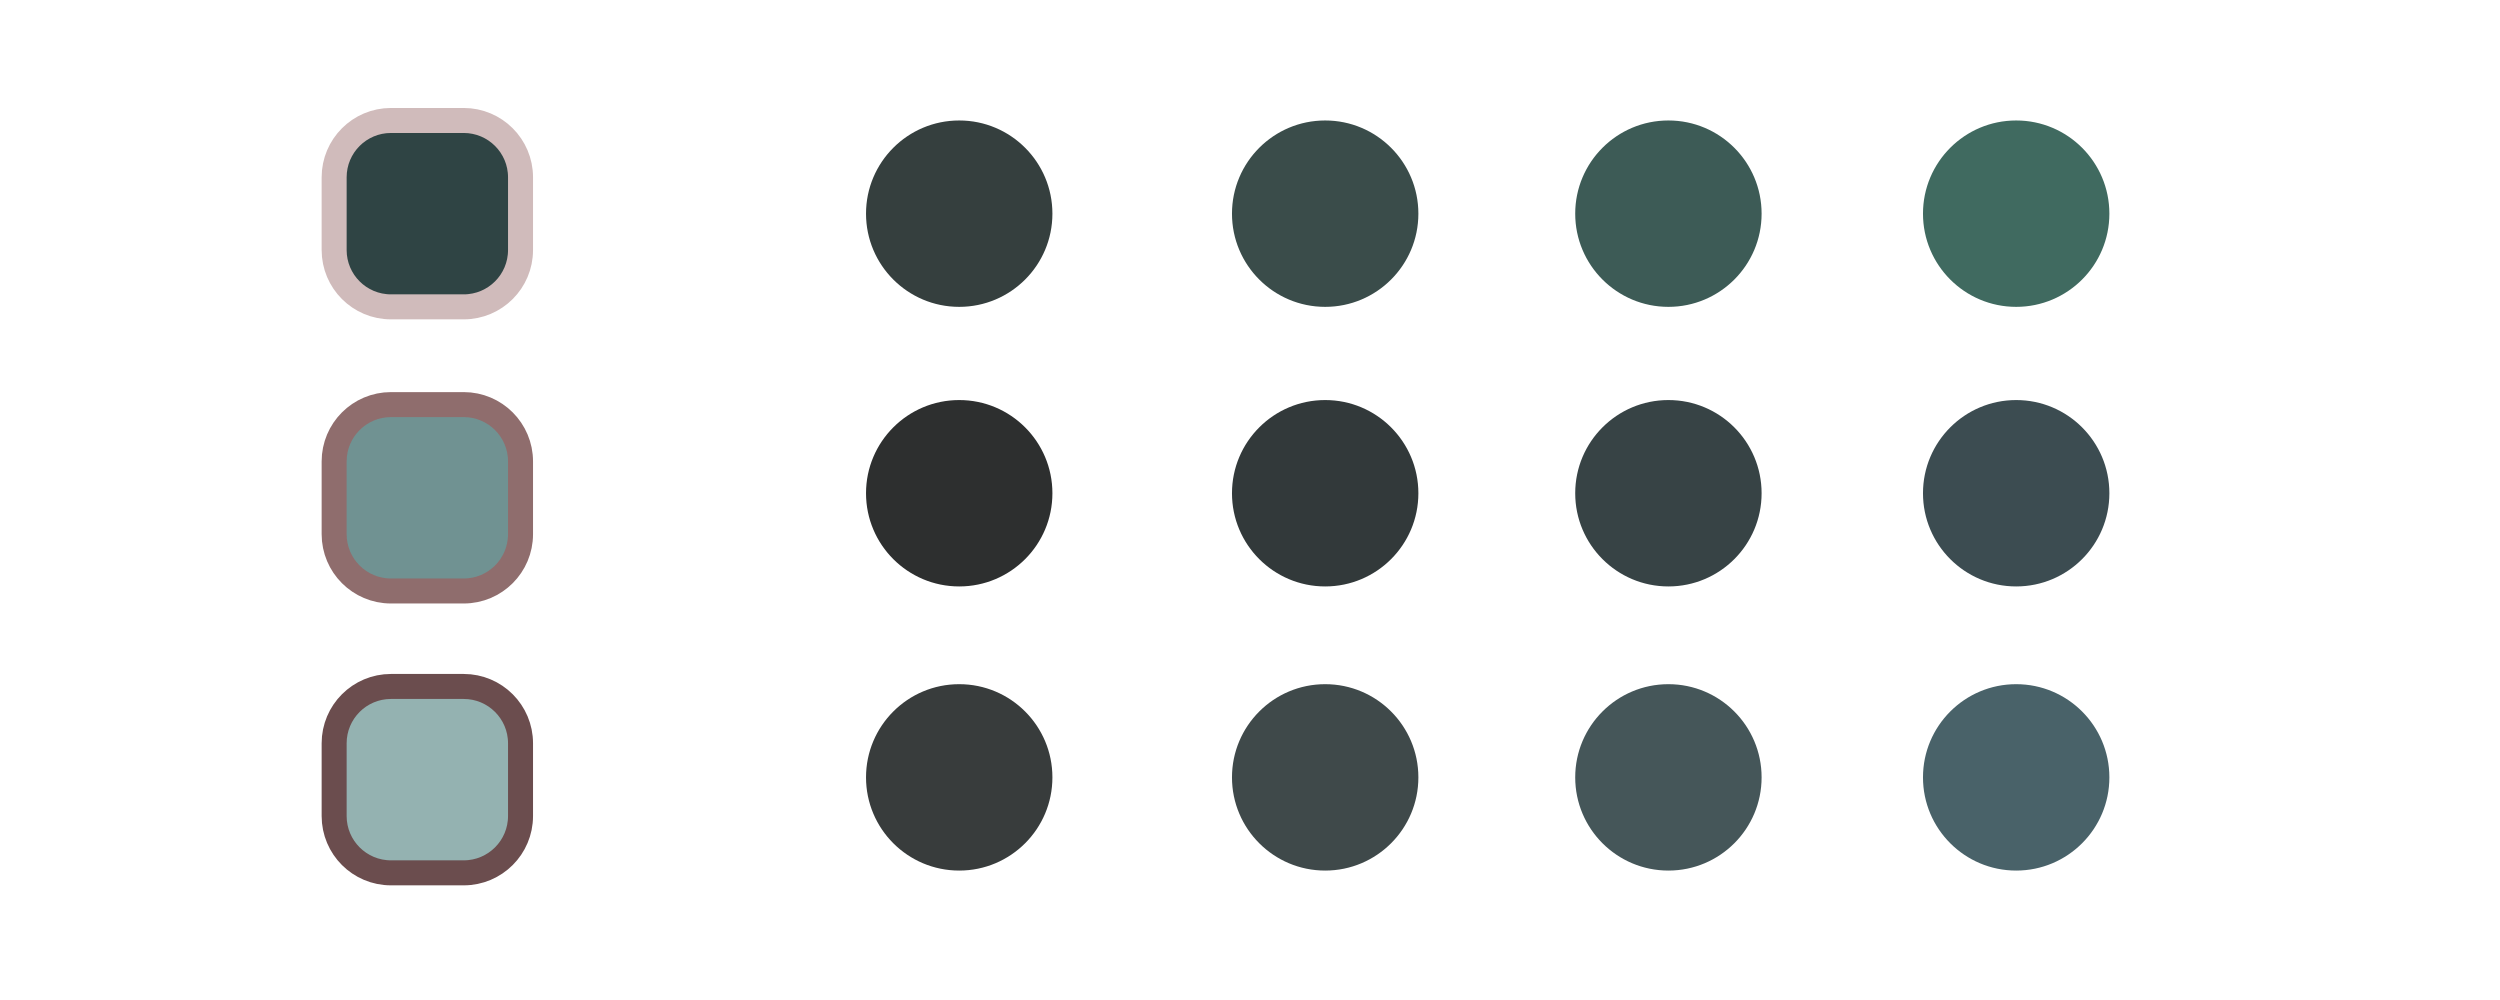
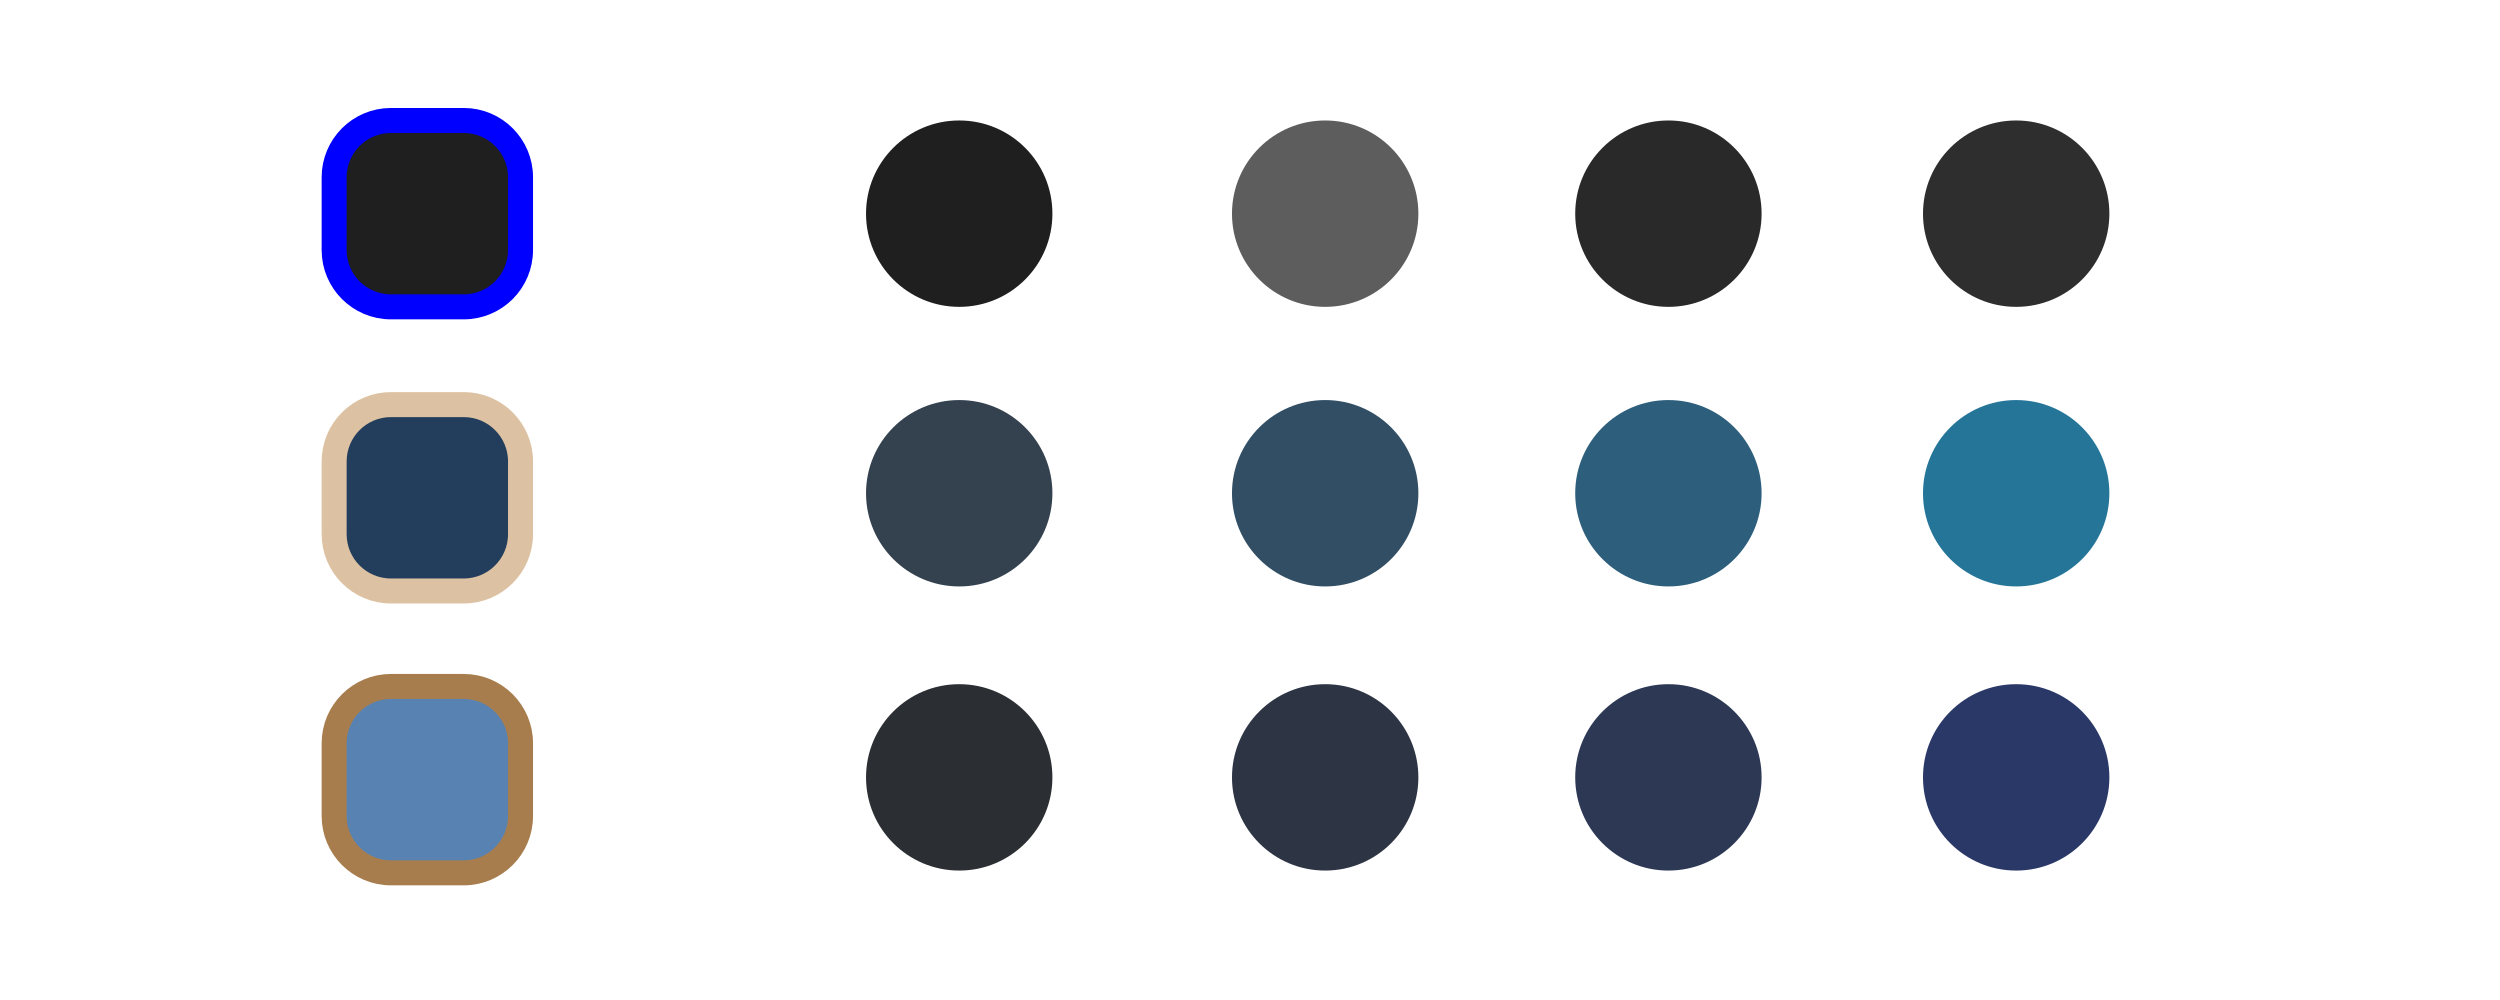
<svg xmlns="http://www.w3.org/2000/svg" width="1000" height="400" viewBox="0 0 264.583 105.833" version="1.1" id="svg1">
  <defs id="defs1" />
  <g id="layer1">
-     <rect style="fill:#2F4444;fill-opacity:1;stroke:#D0BBBB;stroke-width:2.646;stroke-linecap:round;stroke-linejoin:round;stroke-dasharray:none;stroke-opacity:1;paint-order:fill markers stroke" id="rect1" width="19.726" height="19.726" x="35.363" y="12.75" ry="6.014" />
-     <rect style="fill:#709292;fill-opacity:1;stroke:#8F6D6D;stroke-width:2.646;stroke-linecap:round;stroke-linejoin:round;stroke-dasharray:none;stroke-opacity:1;paint-order:fill markers stroke" id="rect2" width="19.726" height="19.726" x="35.363" y="42.82" ry="6.014" />
-     <rect style="fill:#94B2B1;fill-opacity:1;stroke:#6B4D4E;stroke-width:2.646;stroke-linecap:round;stroke-linejoin:round;stroke-dasharray:none;stroke-opacity:1;paint-order:fill markers stroke" id="rect3" width="19.726" height="19.726" x="35.363" y="72.65" ry="6.014" />
-     <rect style="fill:#353F3E;fill-opacity:1;stroke:none;stroke-width:2.646;stroke-linecap:round;stroke-linejoin:round;stroke-dasharray:none;stroke-opacity:1;paint-order:fill markers stroke" id="rect4" width="19.726" height="19.726" x="91.654" y="12.75" ry="9.863" />
-     <rect style="fill:#3A4C4A;fill-opacity:1;stroke:none;stroke-width:2.646;stroke-linecap:round;stroke-linejoin:round;stroke-dasharray:none;stroke-opacity:1;paint-order:fill markers stroke" id="rect5" width="19.726" height="19.726" x="130.385" y="12.75" ry="9.863" />
-     <rect style="fill:#3D5B56;fill-opacity:1;stroke:none;stroke-width:2.646;stroke-linecap:round;stroke-linejoin:round;stroke-dasharray:none;stroke-opacity:1;paint-order:fill markers stroke" id="rect6" width="19.726" height="19.726" x="166.71" y="12.75" ry="9.863" />
-     <rect style="fill:#406A60;fill-opacity:1;stroke:none;stroke-width:2.646;stroke-linecap:round;stroke-linejoin:round;stroke-dasharray:none;stroke-opacity:1;paint-order:fill markers stroke" id="rect7" width="19.726" height="19.726" x="203.516" y="12.75" ry="9.863" />
-     <rect style="fill:#2D2F2F;fill-opacity:1;stroke:none;stroke-width:2.646;stroke-linecap:round;stroke-linejoin:round;stroke-dasharray:none;stroke-opacity:1;paint-order:fill markers stroke" id="rect8" width="19.726" height="19.726" x="91.654" y="42.339" ry="9.863" />
-     <rect style="fill:#32393A;fill-opacity:1;stroke:none;stroke-width:2.646;stroke-linecap:round;stroke-linejoin:round;stroke-dasharray:none;stroke-opacity:1;paint-order:fill markers stroke" id="rect9" width="19.726" height="19.726" x="130.385" y="42.339" ry="9.863" />
-     <rect style="fill:#374345;fill-opacity:1;stroke:none;stroke-width:2.646;stroke-linecap:round;stroke-linejoin:round;stroke-dasharray:none;stroke-opacity:1;paint-order:fill markers stroke" id="rect10" width="19.726" height="19.726" x="166.71" y="42.339" ry="9.863" />
-     <rect style="fill:#3C4C51;fill-opacity:1;stroke:none;stroke-width:2.646;stroke-linecap:round;stroke-linejoin:round;stroke-dasharray:none;stroke-opacity:1;paint-order:fill markers stroke" id="rect11" width="19.726" height="19.726" x="203.516" y="42.339" ry="9.863" />
-     <rect style="fill:#383C3C;fill-opacity:1;stroke:none;stroke-width:2.646;stroke-linecap:round;stroke-linejoin:round;stroke-dasharray:none;stroke-opacity:1;paint-order:fill markers stroke" id="rect12" width="19.726" height="19.726" x="91.654" y="72.409" ry="9.863" />
-     <rect style="fill:#3F494A;fill-opacity:1;stroke:none;stroke-width:2.646;stroke-linecap:round;stroke-linejoin:round;stroke-dasharray:none;stroke-opacity:1;paint-order:fill markers stroke" id="rect13" width="19.726" height="19.726" x="130.385" y="72.409" ry="9.863" />
-     <rect style="fill:#455659;fill-opacity:1;stroke:none;stroke-width:2.646;stroke-linecap:round;stroke-linejoin:round;stroke-dasharray:none;stroke-opacity:1;paint-order:fill markers stroke" id="rect14" width="19.726" height="19.726" x="166.71" y="72.409" ry="9.863" />
-     <rect style="fill:#496269;fill-opacity:1;stroke:none;stroke-width:2.646;stroke-linecap:round;stroke-linejoin:round;stroke-dasharray:none;stroke-opacity:1;paint-order:fill markers stroke" id="rect15" width="19.726" height="19.726" x="203.516" y="72.409" ry="9.863" />
+     <rect style="fill:#1F1F1F;fill-opacity:1;stroke:#0000FF;stroke-width:2.646;stroke-linecap:round;stroke-linejoin:round;stroke-dasharray:none;stroke-opacity:1;paint-order:fill markers stroke" id="rect1" width="19.726" height="19.726" x="35.363" y="12.75" ry="6.014" />
+     <rect style="fill:#233D5D;fill-opacity:1;stroke:#DCC2A2;stroke-width:2.646;stroke-linecap:round;stroke-linejoin:round;stroke-dasharray:none;stroke-opacity:1;paint-order:fill markers stroke" id="rect2" width="19.726" height="19.726" x="35.363" y="42.82" ry="6.014" />
+     <rect style="fill:#5782B2;fill-opacity:1;stroke:#A87D4D;stroke-width:2.646;stroke-linecap:round;stroke-linejoin:round;stroke-dasharray:none;stroke-opacity:1;paint-order:fill markers stroke" id="rect3" width="19.726" height="19.726" x="35.363" y="72.65" ry="6.014" />
+     <rect style="fill:#1F1F1F;fill-opacity:1;stroke:none;stroke-width:2.646;stroke-linecap:round;stroke-linejoin:round;stroke-dasharray:none;stroke-opacity:1;paint-order:fill markers stroke" id="rect4" width="19.726" height="19.726" x="91.654" y="12.75" ry="9.863" />
+     <rect style="fill:#5D5D5D;fill-opacity:1;stroke:none;stroke-width:2.646;stroke-linecap:round;stroke-linejoin:round;stroke-dasharray:none;stroke-opacity:1;paint-order:fill markers stroke" id="rect5" width="19.726" height="19.726" x="130.385" y="12.75" ry="9.863" />
+     <rect style="fill:#292929;fill-opacity:1;stroke:none;stroke-width:2.646;stroke-linecap:round;stroke-linejoin:round;stroke-dasharray:none;stroke-opacity:1;paint-order:fill markers stroke" id="rect6" width="19.726" height="19.726" x="166.71" y="12.75" ry="9.863" />
+     <rect style="fill:#2E2E2E;fill-opacity:1;stroke:none;stroke-width:2.646;stroke-linecap:round;stroke-linejoin:round;stroke-dasharray:none;stroke-opacity:1;paint-order:fill markers stroke" id="rect7" width="19.726" height="19.726" x="203.516" y="12.75" ry="9.863" />
+     <rect style="fill:#34414E;fill-opacity:1;stroke:none;stroke-width:2.646;stroke-linecap:round;stroke-linejoin:round;stroke-dasharray:none;stroke-opacity:1;paint-order:fill markers stroke" id="rect8" width="19.726" height="19.726" x="91.654" y="42.339" ry="9.863" />
+     <rect style="fill:#314E64;fill-opacity:1;stroke:none;stroke-width:2.646;stroke-linecap:round;stroke-linejoin:round;stroke-dasharray:none;stroke-opacity:1;paint-order:fill markers stroke" id="rect9" width="19.726" height="19.726" x="130.385" y="42.339" ry="9.863" />
+     <rect style="fill:#2D5F7D;fill-opacity:1;stroke:none;stroke-width:2.646;stroke-linecap:round;stroke-linejoin:round;stroke-dasharray:none;stroke-opacity:1;paint-order:fill markers stroke" id="rect10" width="19.726" height="19.726" x="166.71" y="42.339" ry="9.863" />
+     <rect style="fill:#257599;fill-opacity:1;stroke:none;stroke-width:2.646;stroke-linecap:round;stroke-linejoin:round;stroke-dasharray:none;stroke-opacity:1;paint-order:fill markers stroke" id="rect11" width="19.726" height="19.726" x="203.516" y="42.339" ry="9.863" />
+     <rect style="fill:#2B2F33;fill-opacity:1;stroke:none;stroke-width:2.646;stroke-linecap:round;stroke-linejoin:round;stroke-dasharray:none;stroke-opacity:1;paint-order:fill markers stroke" id="rect12" width="19.726" height="19.726" x="91.654" y="72.409" ry="9.863" />
+     <rect style="fill:#2D3443;fill-opacity:1;stroke:none;stroke-width:2.646;stroke-linecap:round;stroke-linejoin:round;stroke-dasharray:none;stroke-opacity:1;paint-order:fill markers stroke" id="rect13" width="19.726" height="19.726" x="130.385" y="72.409" ry="9.863" />
+     <rect style="fill:#2C3854;fill-opacity:1;stroke:none;stroke-width:2.646;stroke-linecap:round;stroke-linejoin:round;stroke-dasharray:none;stroke-opacity:1;paint-order:fill markers stroke" id="rect14" width="19.726" height="19.726" x="166.71" y="72.409" ry="9.863" />
+     <rect style="fill:#2A3867;fill-opacity:1;stroke:none;stroke-width:2.646;stroke-linecap:round;stroke-linejoin:round;stroke-dasharray:none;stroke-opacity:1;paint-order:fill markers stroke" id="rect15" width="19.726" height="19.726" x="203.516" y="72.409" ry="9.863" />
  </g>
</svg>
